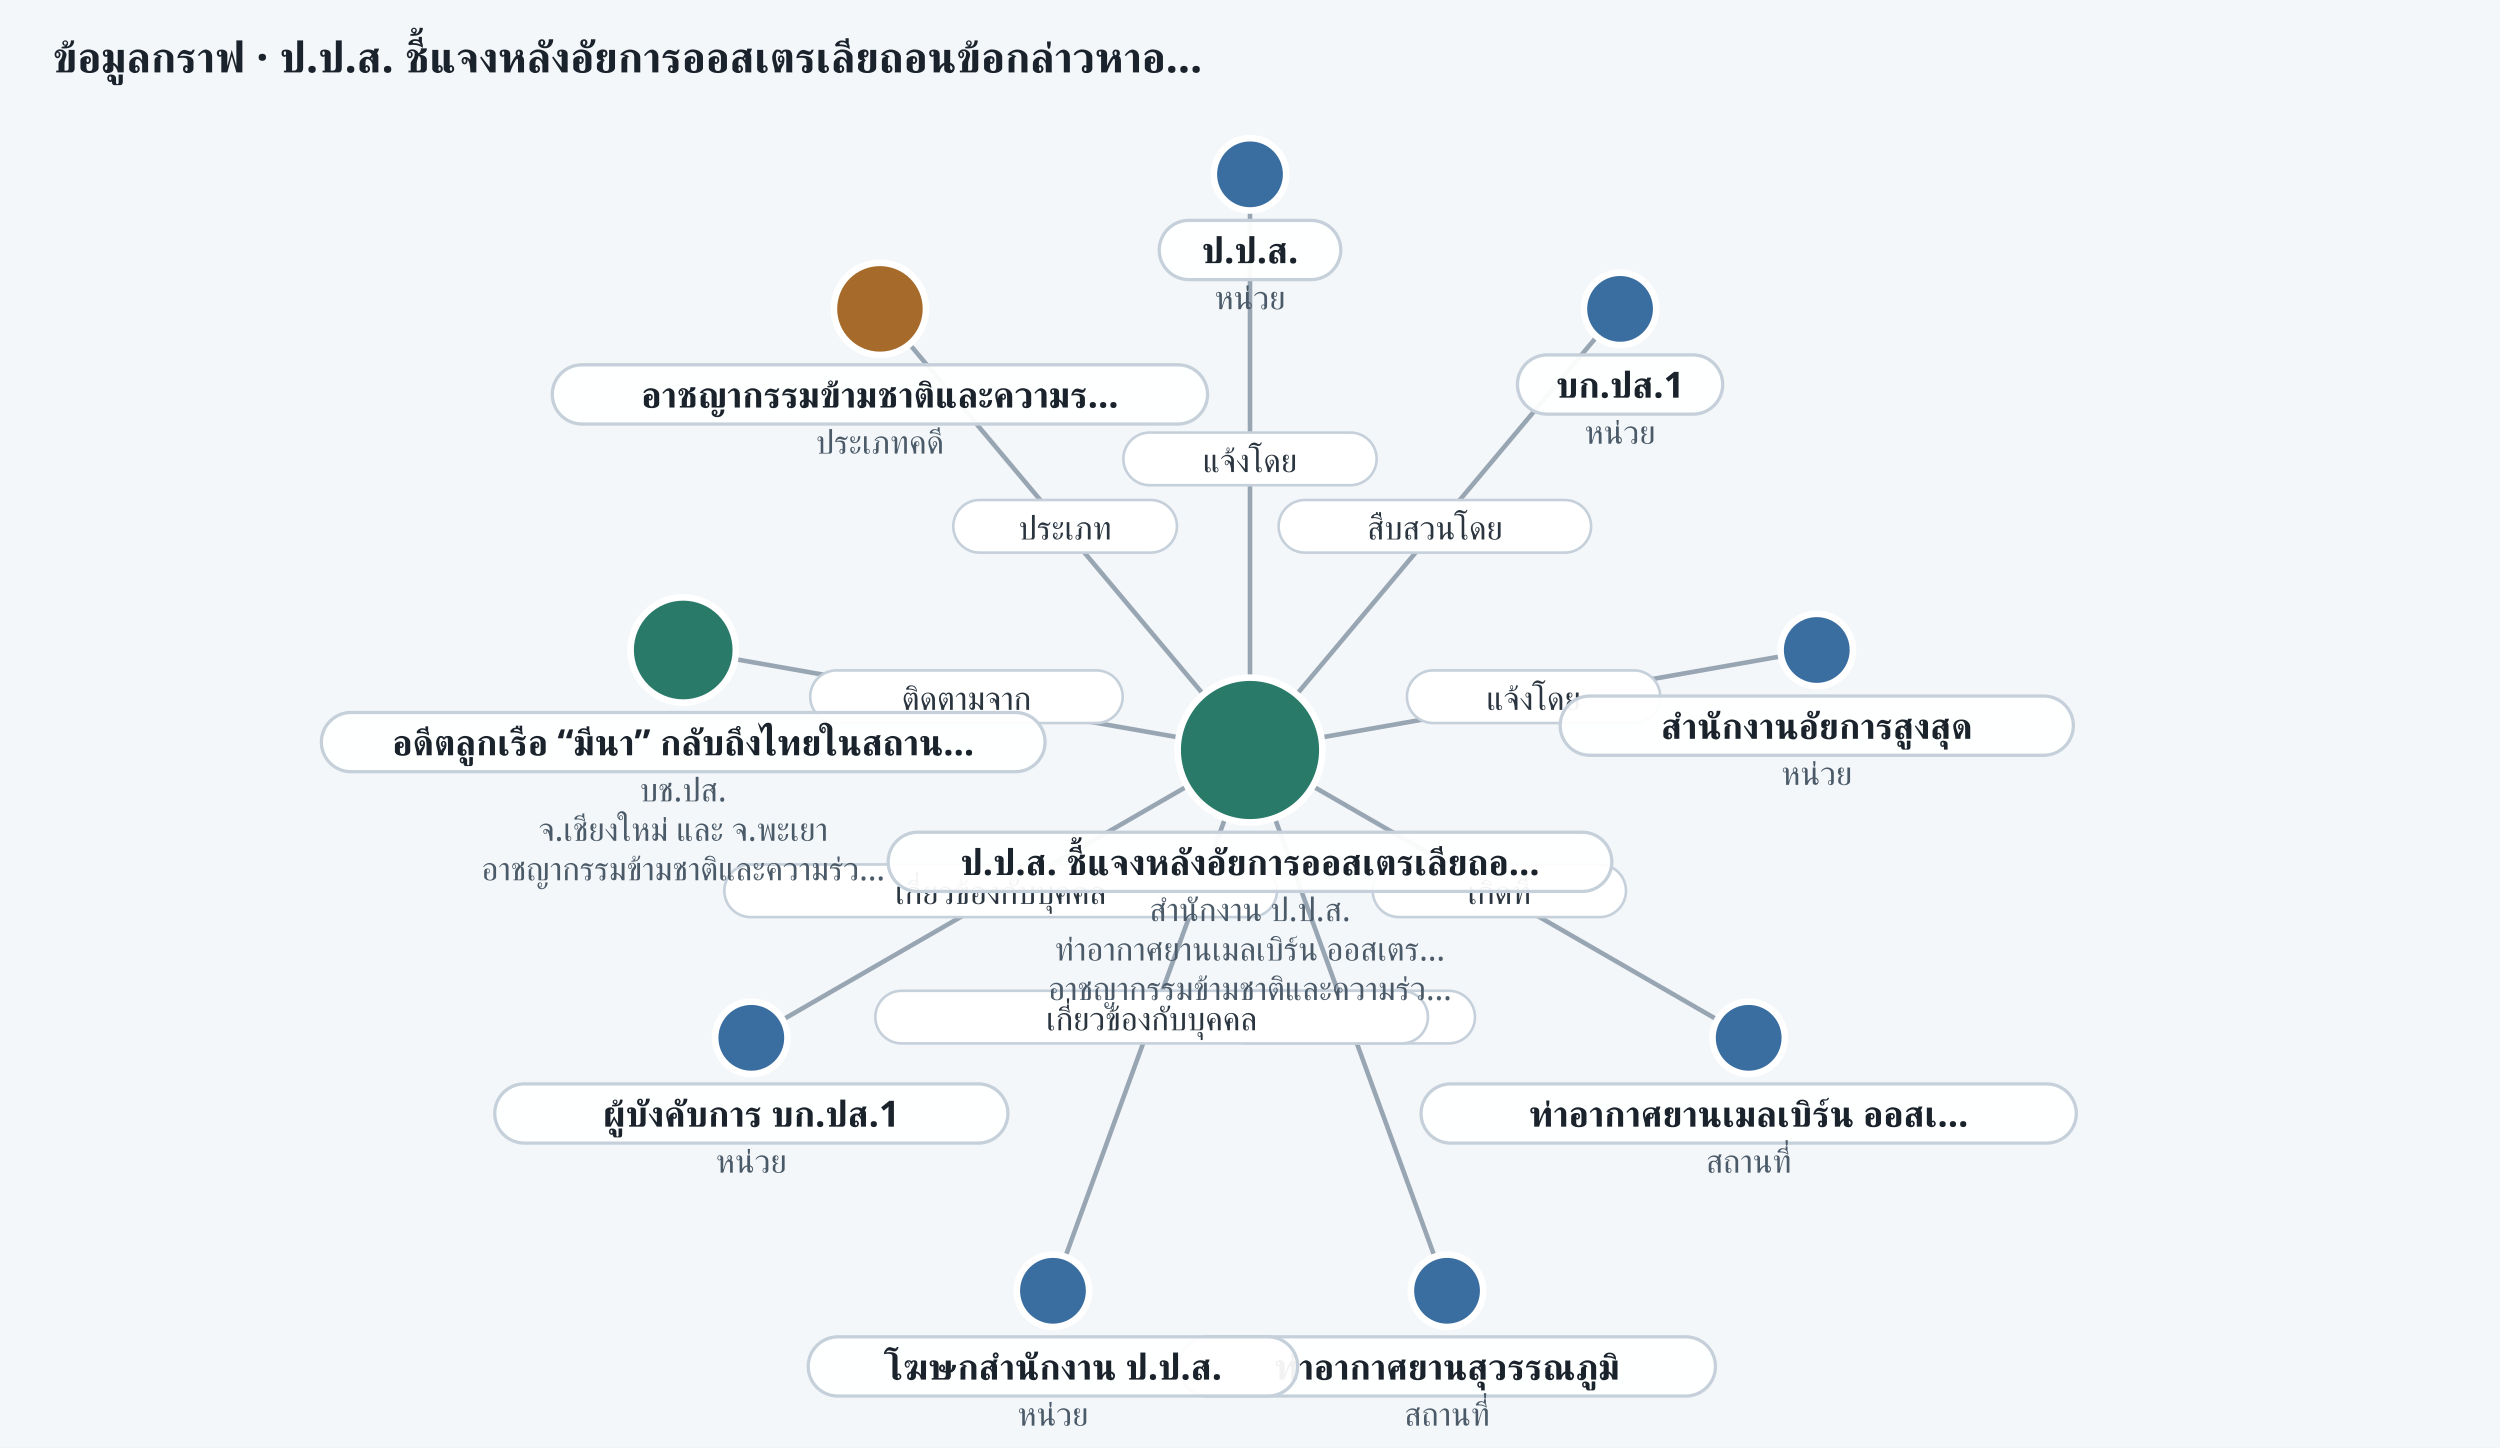
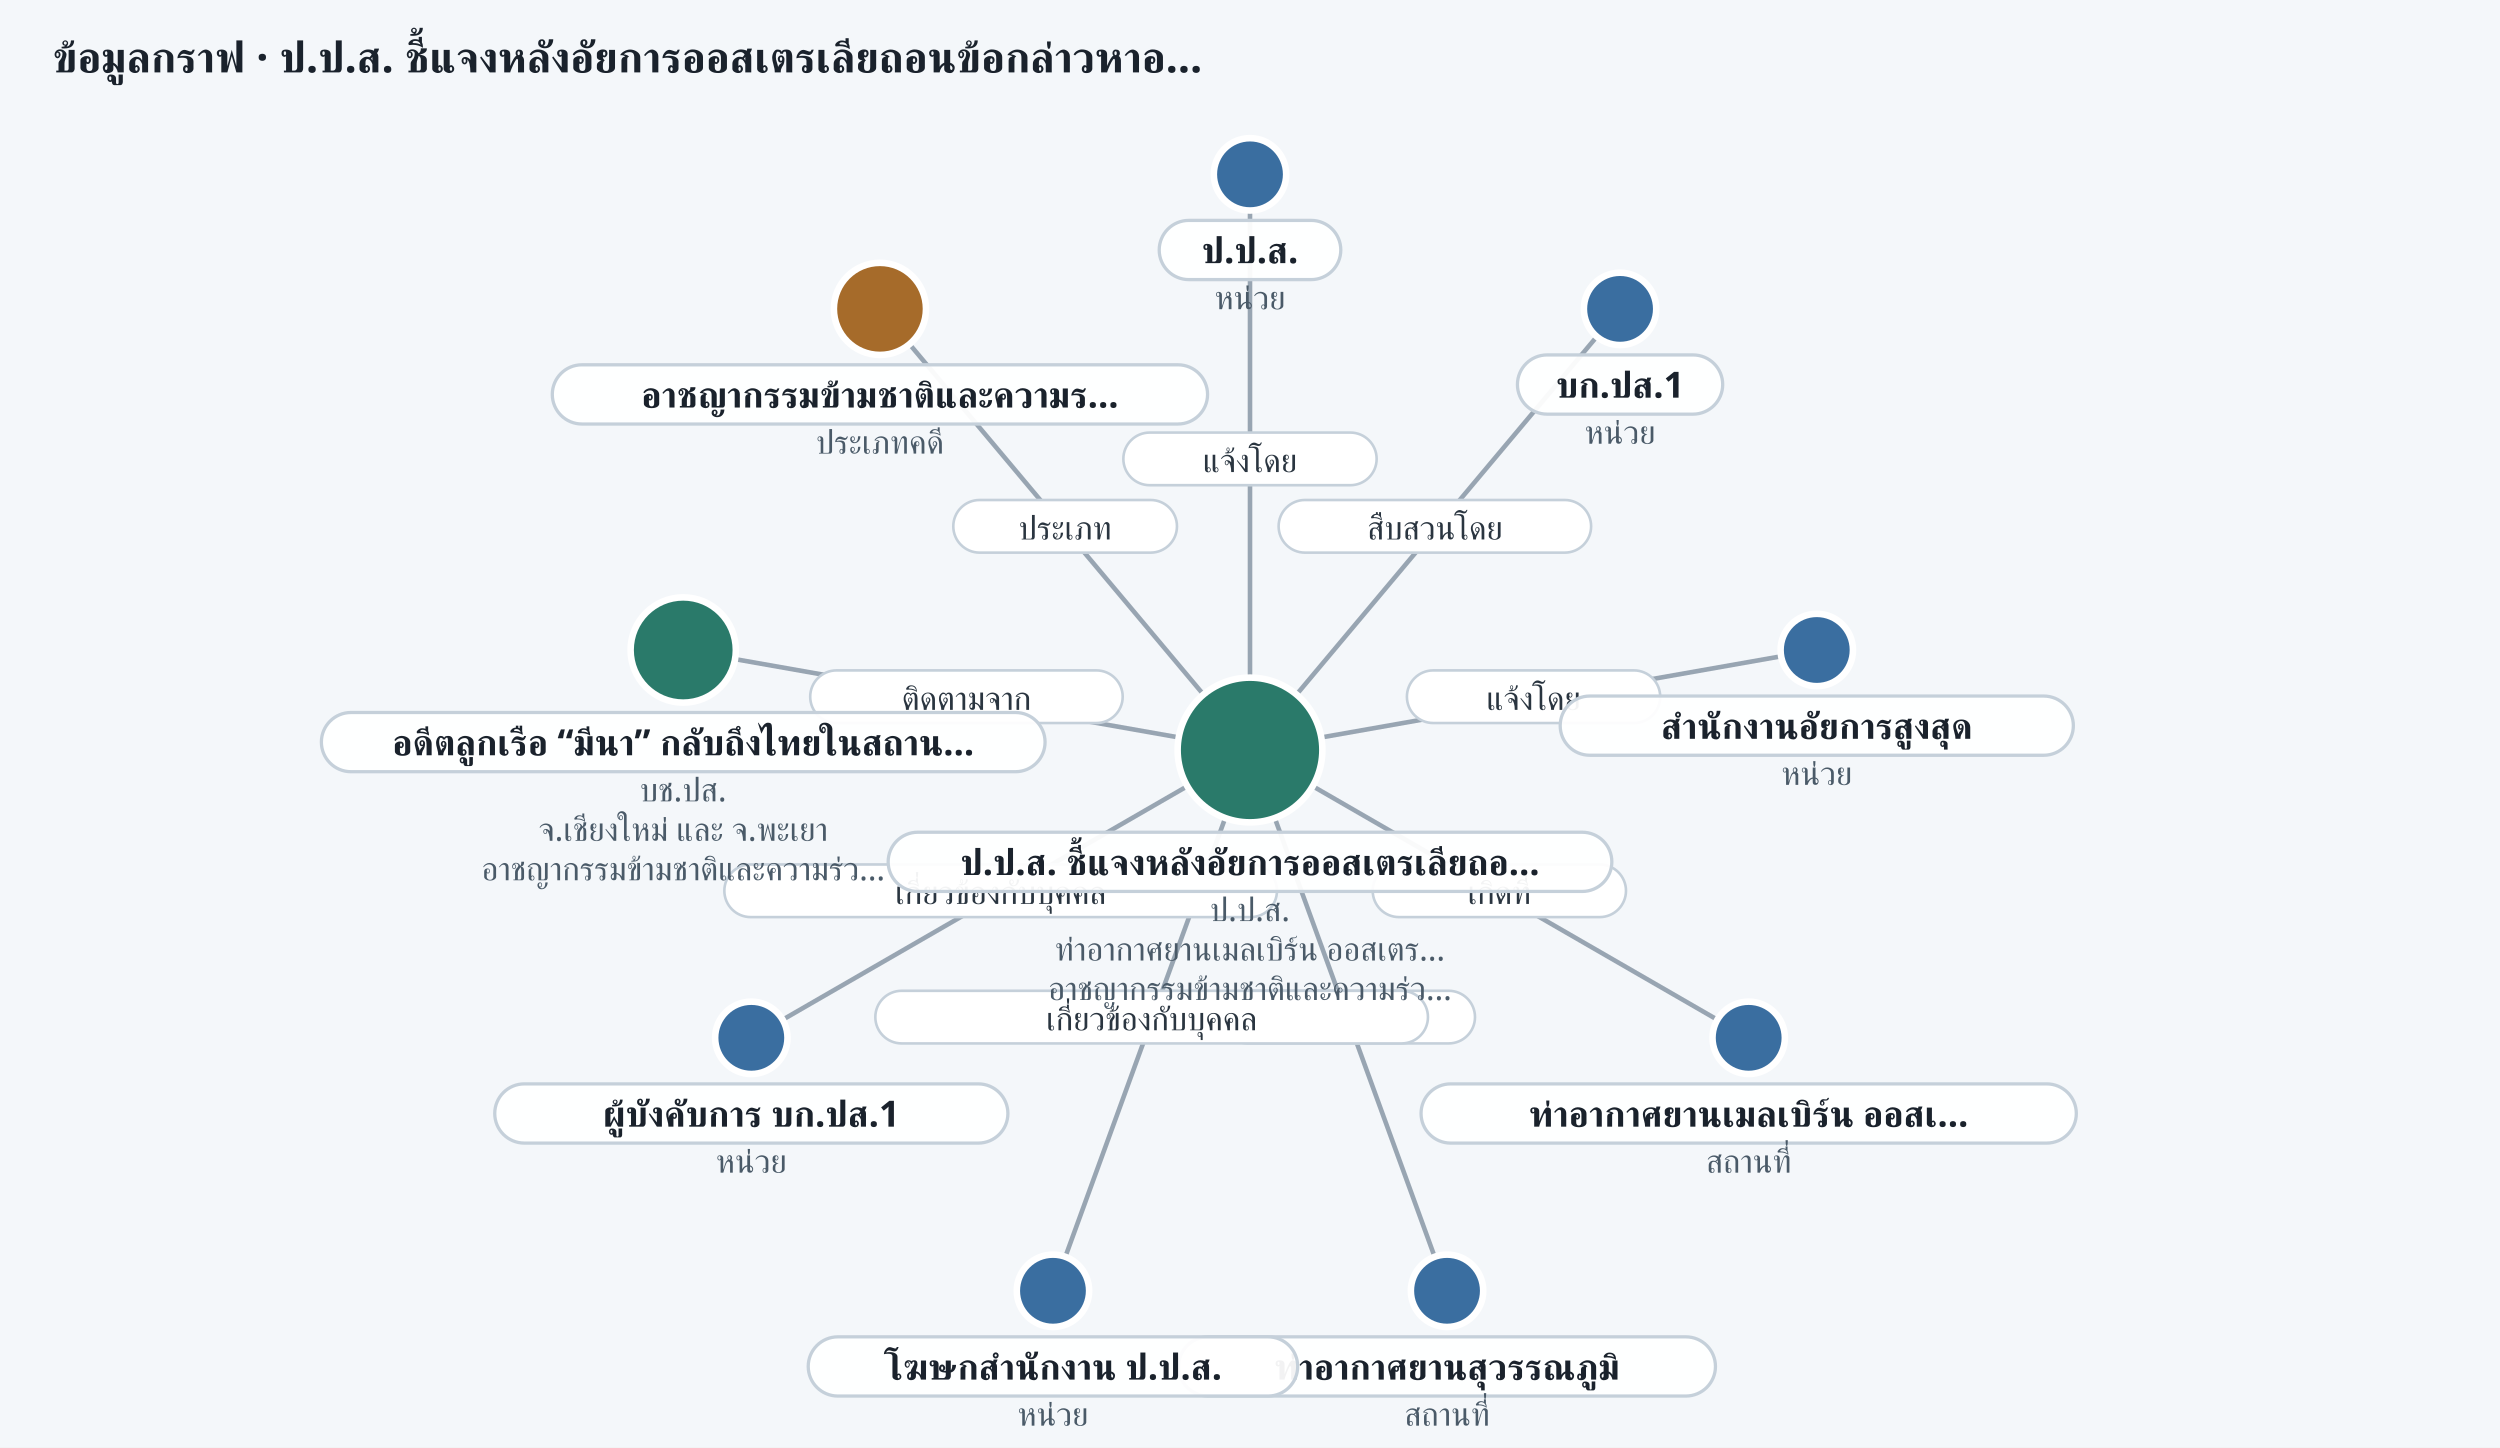
<svg xmlns="http://www.w3.org/2000/svg" width="760" height="440" viewBox="0 0 760 440" role="img" aria-label="ego graph 20261118-transnat-03">
  <rect width="100%" height="100%" fill="#f4f7fa" />
  <text x="16" y="22" font-size="13" font-weight="700" fill="#1a222c" font-family="Sarabun, Anuphan, sans-serif">ข้อมูลกราฟ · ป.ป.ส. ชี้แจงหลังอัยการออสเตรเลียถอนข้อกล่าวหาอ…</text>
  <line x1="380.0" y1="228.0" x2="380.0" y2="53.0" stroke="#7a8a9a" stroke-width="1.4" opacity="0.75" />
  <rect x="341.5" y="131.5" width="77.0" height="16" rx="8" fill="#fff" stroke="#c5d0da" stroke-width="0.8" />
  <text x="380.0" y="143.5" text-anchor="middle" font-size="10" fill="#2a3540" font-family="Sarabun, Anuphan, sans-serif">แจ้งโดย</text>
  <line x1="380.0" y1="228.0" x2="492.5" y2="93.9" stroke="#7a8a9a" stroke-width="1.4" opacity="0.75" />
  <rect x="388.7" y="152.0" width="95.0" height="16" rx="8" fill="#fff" stroke="#c5d0da" stroke-width="0.8" />
  <text x="436.2" y="164.0" text-anchor="middle" font-size="10" fill="#2a3540" font-family="Sarabun, Anuphan, sans-serif">สืบสวนโดย</text>
  <line x1="380.0" y1="228.0" x2="552.3" y2="197.6" stroke="#7a8a9a" stroke-width="1.4" opacity="0.75" />
  <rect x="427.7" y="203.8" width="77.0" height="16" rx="8" fill="#fff" stroke="#c5d0da" stroke-width="0.8" />
  <text x="466.2" y="215.8" text-anchor="middle" font-size="10" fill="#2a3540" font-family="Sarabun, Anuphan, sans-serif">แจ้งโดย</text>
  <line x1="380.0" y1="228.0" x2="531.6" y2="315.5" stroke="#7a8a9a" stroke-width="1.4" opacity="0.75" />
  <rect x="417.3" y="262.8" width="77.0" height="16" rx="8" fill="#fff" stroke="#c5d0da" stroke-width="0.8" />
  <text x="455.8" y="274.8" text-anchor="middle" font-size="10" fill="#2a3540" font-family="Sarabun, Anuphan, sans-serif">เกิดที่</text>
  <line x1="380.0" y1="228.0" x2="439.9" y2="392.4" stroke="#7a8a9a" stroke-width="1.4" opacity="0.75" />
  <rect x="371.4" y="301.2" width="77.0" height="16" rx="8" fill="#fff" stroke="#c5d0da" stroke-width="0.8" />
  <text x="409.9" y="313.2" text-anchor="middle" font-size="10" fill="#2a3540" font-family="Sarabun, Anuphan, sans-serif">เกิดที่</text>
  <line x1="380.0" y1="228.0" x2="320.1" y2="392.4" stroke="#7a8a9a" stroke-width="1.4" opacity="0.75" />
  <rect x="266.1" y="301.2" width="168.0" height="16" rx="8" fill="#fff" stroke="#c5d0da" stroke-width="0.8" />
  <text x="350.1" y="313.2" text-anchor="middle" font-size="10" fill="#2a3540" font-family="Sarabun, Anuphan, sans-serif">เกี่ยวข้องกับบุคคล</text>
  <line x1="380.0" y1="228.0" x2="228.4" y2="315.5" stroke="#7a8a9a" stroke-width="1.4" opacity="0.75" />
  <rect x="220.2" y="262.8" width="168.0" height="16" rx="8" fill="#fff" stroke="#c5d0da" stroke-width="0.8" />
  <text x="304.2" y="274.8" text-anchor="middle" font-size="10" fill="#2a3540" font-family="Sarabun, Anuphan, sans-serif">เกี่ยวข้องกับบุคคล</text>
  <line x1="207.7" y1="197.6" x2="380.0" y2="228.0" stroke="#7a8a9a" stroke-width="1.4" opacity="0.75" />
  <rect x="246.3" y="203.8" width="95.0" height="16" rx="8" fill="#fff" stroke="#c5d0da" stroke-width="0.8" />
  <text x="293.8" y="215.8" text-anchor="middle" font-size="10" fill="#2a3540" font-family="Sarabun, Anuphan, sans-serif">ติดตามจาก</text>
  <line x1="380.0" y1="228.0" x2="267.5" y2="93.9" stroke="#7a8a9a" stroke-width="1.4" opacity="0.75" />
  <rect x="289.8" y="152.0" width="68.0" height="16" rx="8" fill="#fff" stroke="#c5d0da" stroke-width="0.8" />
  <text x="323.8" y="164.0" text-anchor="middle" font-size="10" fill="#2a3540" font-family="Sarabun, Anuphan, sans-serif">ประเภท</text>
  <circle cx="380.0" cy="228.0" r="22" fill="#2a7a6a" stroke="#fff" stroke-width="2" />
  <rect x="270.0" y="253.0" width="220.0" height="18" rx="9" fill="rgba(255,255,255,0.94)" stroke="#c5d0da" />
  <text x="380.0" y="266.0" text-anchor="middle" font-size="11" font-weight="600" fill="#1a222c" font-family="Sarabun, Anuphan, sans-serif">ป.ป.ส. ชี้แจงหลังอัยการออสเตรเลียถอ…</text>
-   <text x="380.0" y="280.0" text-anchor="middle" font-size="10" fill="#4a5a68" font-family="Sarabun, Anuphan, sans-serif">สำนักงาน ป.ป.ส.</text>
+   <text x="380.0" y="280.0" text-anchor="middle" font-size="10" fill="#4a5a68" font-family="Sarabun, Anuphan, sans-serif">ป.ป.ส.</text>
  <text x="380.0" y="292.0" text-anchor="middle" font-size="10" fill="#4a5a68" font-family="Sarabun, Anuphan, sans-serif">ท่าอากาศยานเมลเบิร์น ออสเตร…</text>
  <text x="380.0" y="304.0" text-anchor="middle" font-size="10" fill="#4a5a68" font-family="Sarabun, Anuphan, sans-serif">อาชญากรรมข้ามชาติและความร่ว…</text>
  <circle cx="380.0" cy="53.0" r="11" fill="#3a6ea0" stroke="#fff" stroke-width="2" />
  <rect x="352.4" y="67.0" width="55.2" height="18" rx="9" fill="rgba(255,255,255,0.94)" stroke="#c5d0da" />
  <text x="380.0" y="80.0" text-anchor="middle" font-size="11" font-weight="600" fill="#1a222c" font-family="Sarabun, Anuphan, sans-serif">ป.ป.ส.</text>
  <text x="380.0" y="94.0" text-anchor="middle" font-size="10" fill="#4a5a68" font-family="Sarabun, Anuphan, sans-serif">หน่วย</text>
  <circle cx="492.5" cy="93.9" r="11" fill="#3a6ea0" stroke="#fff" stroke-width="2" />
  <rect x="461.3" y="107.9" width="62.4" height="18" rx="9" fill="rgba(255,255,255,0.94)" stroke="#c5d0da" />
  <text x="492.5" y="120.9" text-anchor="middle" font-size="11" font-weight="600" fill="#1a222c" font-family="Sarabun, Anuphan, sans-serif">บก.ปส.1</text>
  <text x="492.5" y="134.9" text-anchor="middle" font-size="10" fill="#4a5a68" font-family="Sarabun, Anuphan, sans-serif">หน่วย</text>
  <circle cx="552.3" cy="197.6" r="11" fill="#3a6ea0" stroke="#fff" stroke-width="2" />
  <rect x="474.3" y="211.6" width="156.0" height="18" rx="9" fill="rgba(255,255,255,0.94)" stroke="#c5d0da" />
  <text x="552.3" y="224.6" text-anchor="middle" font-size="11" font-weight="600" fill="#1a222c" font-family="Sarabun, Anuphan, sans-serif">สำนักงานอัยการสูงสุด</text>
  <text x="552.3" y="238.6" text-anchor="middle" font-size="10" fill="#4a5a68" font-family="Sarabun, Anuphan, sans-serif">หน่วย</text>
  <circle cx="531.6" cy="315.5" r="11" fill="#3a6ea0" stroke="#fff" stroke-width="2" />
  <rect x="432.0" y="329.5" width="199.2" height="18" rx="9" fill="rgba(255,255,255,0.94)" stroke="#c5d0da" />
  <text x="531.6" y="342.5" text-anchor="middle" font-size="11" font-weight="600" fill="#1a222c" font-family="Sarabun, Anuphan, sans-serif">ท่าอากาศยานเมลเบิร์น ออสเ…</text>
  <text x="531.6" y="356.5" text-anchor="middle" font-size="10" fill="#4a5a68" font-family="Sarabun, Anuphan, sans-serif">สถานที่</text>
  <circle cx="439.9" cy="392.4" r="11" fill="#3a6ea0" stroke="#fff" stroke-width="2" />
  <rect x="358.3" y="406.4" width="163.2" height="18" rx="9" fill="rgba(255,255,255,0.94)" stroke="#c5d0da" />
  <text x="439.9" y="419.4" text-anchor="middle" font-size="11" font-weight="600" fill="#1a222c" font-family="Sarabun, Anuphan, sans-serif">ท่าอากาศยานสุวรรณภูมิ</text>
  <text x="439.9" y="433.4" text-anchor="middle" font-size="10" fill="#4a5a68" font-family="Sarabun, Anuphan, sans-serif">สถานที่</text>
  <circle cx="320.1" cy="392.4" r="11" fill="#3a6ea0" stroke="#fff" stroke-width="2" />
  <rect x="245.7" y="406.4" width="148.8" height="18" rx="9" fill="rgba(255,255,255,0.94)" stroke="#c5d0da" />
  <text x="320.1" y="419.4" text-anchor="middle" font-size="11" font-weight="600" fill="#1a222c" font-family="Sarabun, Anuphan, sans-serif">โฆษกสำนักงาน ป.ป.ส.</text>
  <text x="320.1" y="433.4" text-anchor="middle" font-size="10" fill="#4a5a68" font-family="Sarabun, Anuphan, sans-serif">หน่วย</text>
  <circle cx="228.4" cy="315.5" r="11" fill="#3a6ea0" stroke="#fff" stroke-width="2" />
  <rect x="150.4" y="329.5" width="156.0" height="18" rx="9" fill="rgba(255,255,255,0.94)" stroke="#c5d0da" />
  <text x="228.4" y="342.5" text-anchor="middle" font-size="11" font-weight="600" fill="#1a222c" font-family="Sarabun, Anuphan, sans-serif">ผู้บังคับการ บก.ปส.1</text>
  <text x="228.4" y="356.5" text-anchor="middle" font-size="10" fill="#4a5a68" font-family="Sarabun, Anuphan, sans-serif">หน่วย</text>
  <circle cx="207.7" cy="197.6" r="16" fill="#2a7a6a" stroke="#fff" stroke-width="2" />
  <rect x="97.7" y="216.6" width="220.0" height="18" rx="9" fill="rgba(255,255,255,0.94)" stroke="#c5d0da" />
  <text x="207.7" y="229.6" text-anchor="middle" font-size="11" font-weight="600" fill="#1a222c" font-family="Sarabun, Anuphan, sans-serif">อดีตลูกเรือ “มีนา” กลับถึงไทยในสถาน…</text>
  <text x="207.7" y="243.6" text-anchor="middle" font-size="10" fill="#4a5a68" font-family="Sarabun, Anuphan, sans-serif">บช.ปส.</text>
  <text x="207.7" y="255.6" text-anchor="middle" font-size="10" fill="#4a5a68" font-family="Sarabun, Anuphan, sans-serif">จ.เชียงใหม่ และ จ.พะเยา</text>
  <text x="207.7" y="267.6" text-anchor="middle" font-size="10" fill="#4a5a68" font-family="Sarabun, Anuphan, sans-serif">อาชญากรรมข้ามชาติและความร่ว…</text>
  <circle cx="267.5" cy="93.9" r="14" fill="#a66b2a" stroke="#fff" stroke-width="2" />
  <rect x="167.9" y="110.9" width="199.2" height="18" rx="9" fill="rgba(255,255,255,0.94)" stroke="#c5d0da" />
  <text x="267.5" y="123.9" text-anchor="middle" font-size="11" font-weight="600" fill="#1a222c" font-family="Sarabun, Anuphan, sans-serif">อาชญากรรมข้ามชาติและความร…</text>
  <text x="267.5" y="137.9" text-anchor="middle" font-size="10" fill="#4a5a68" font-family="Sarabun, Anuphan, sans-serif">ประเภทคดี</text>
</svg>
